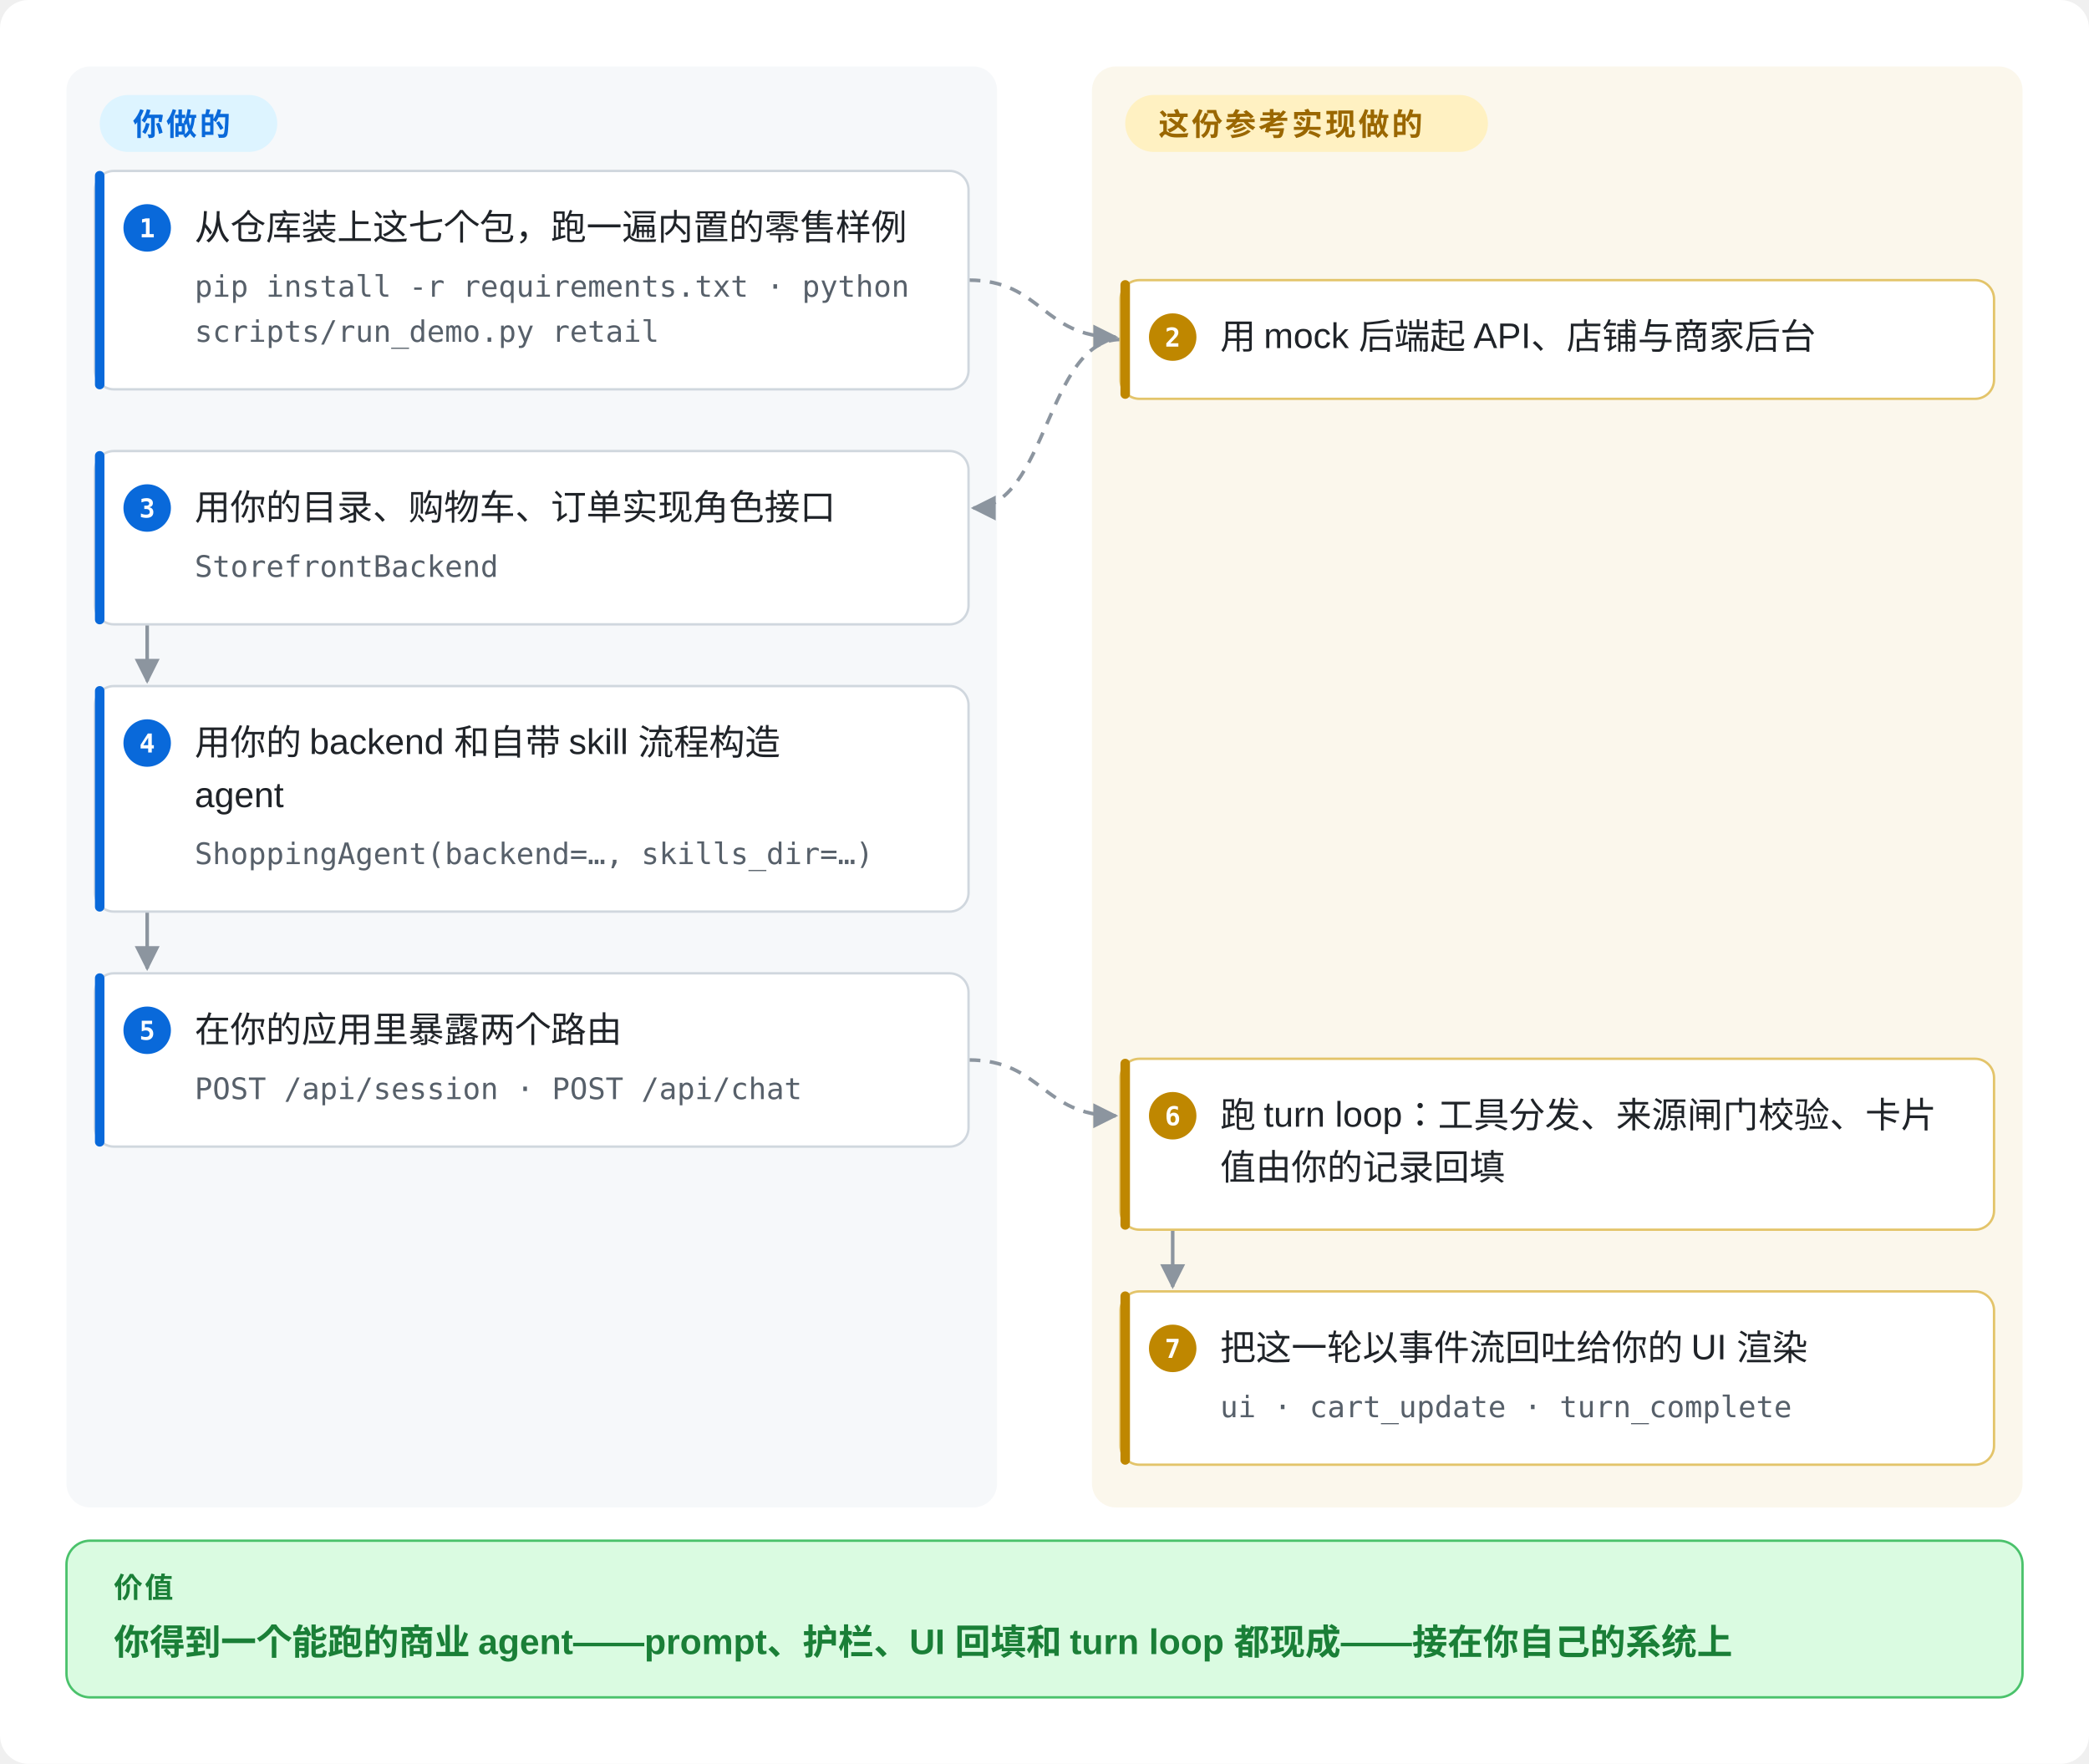
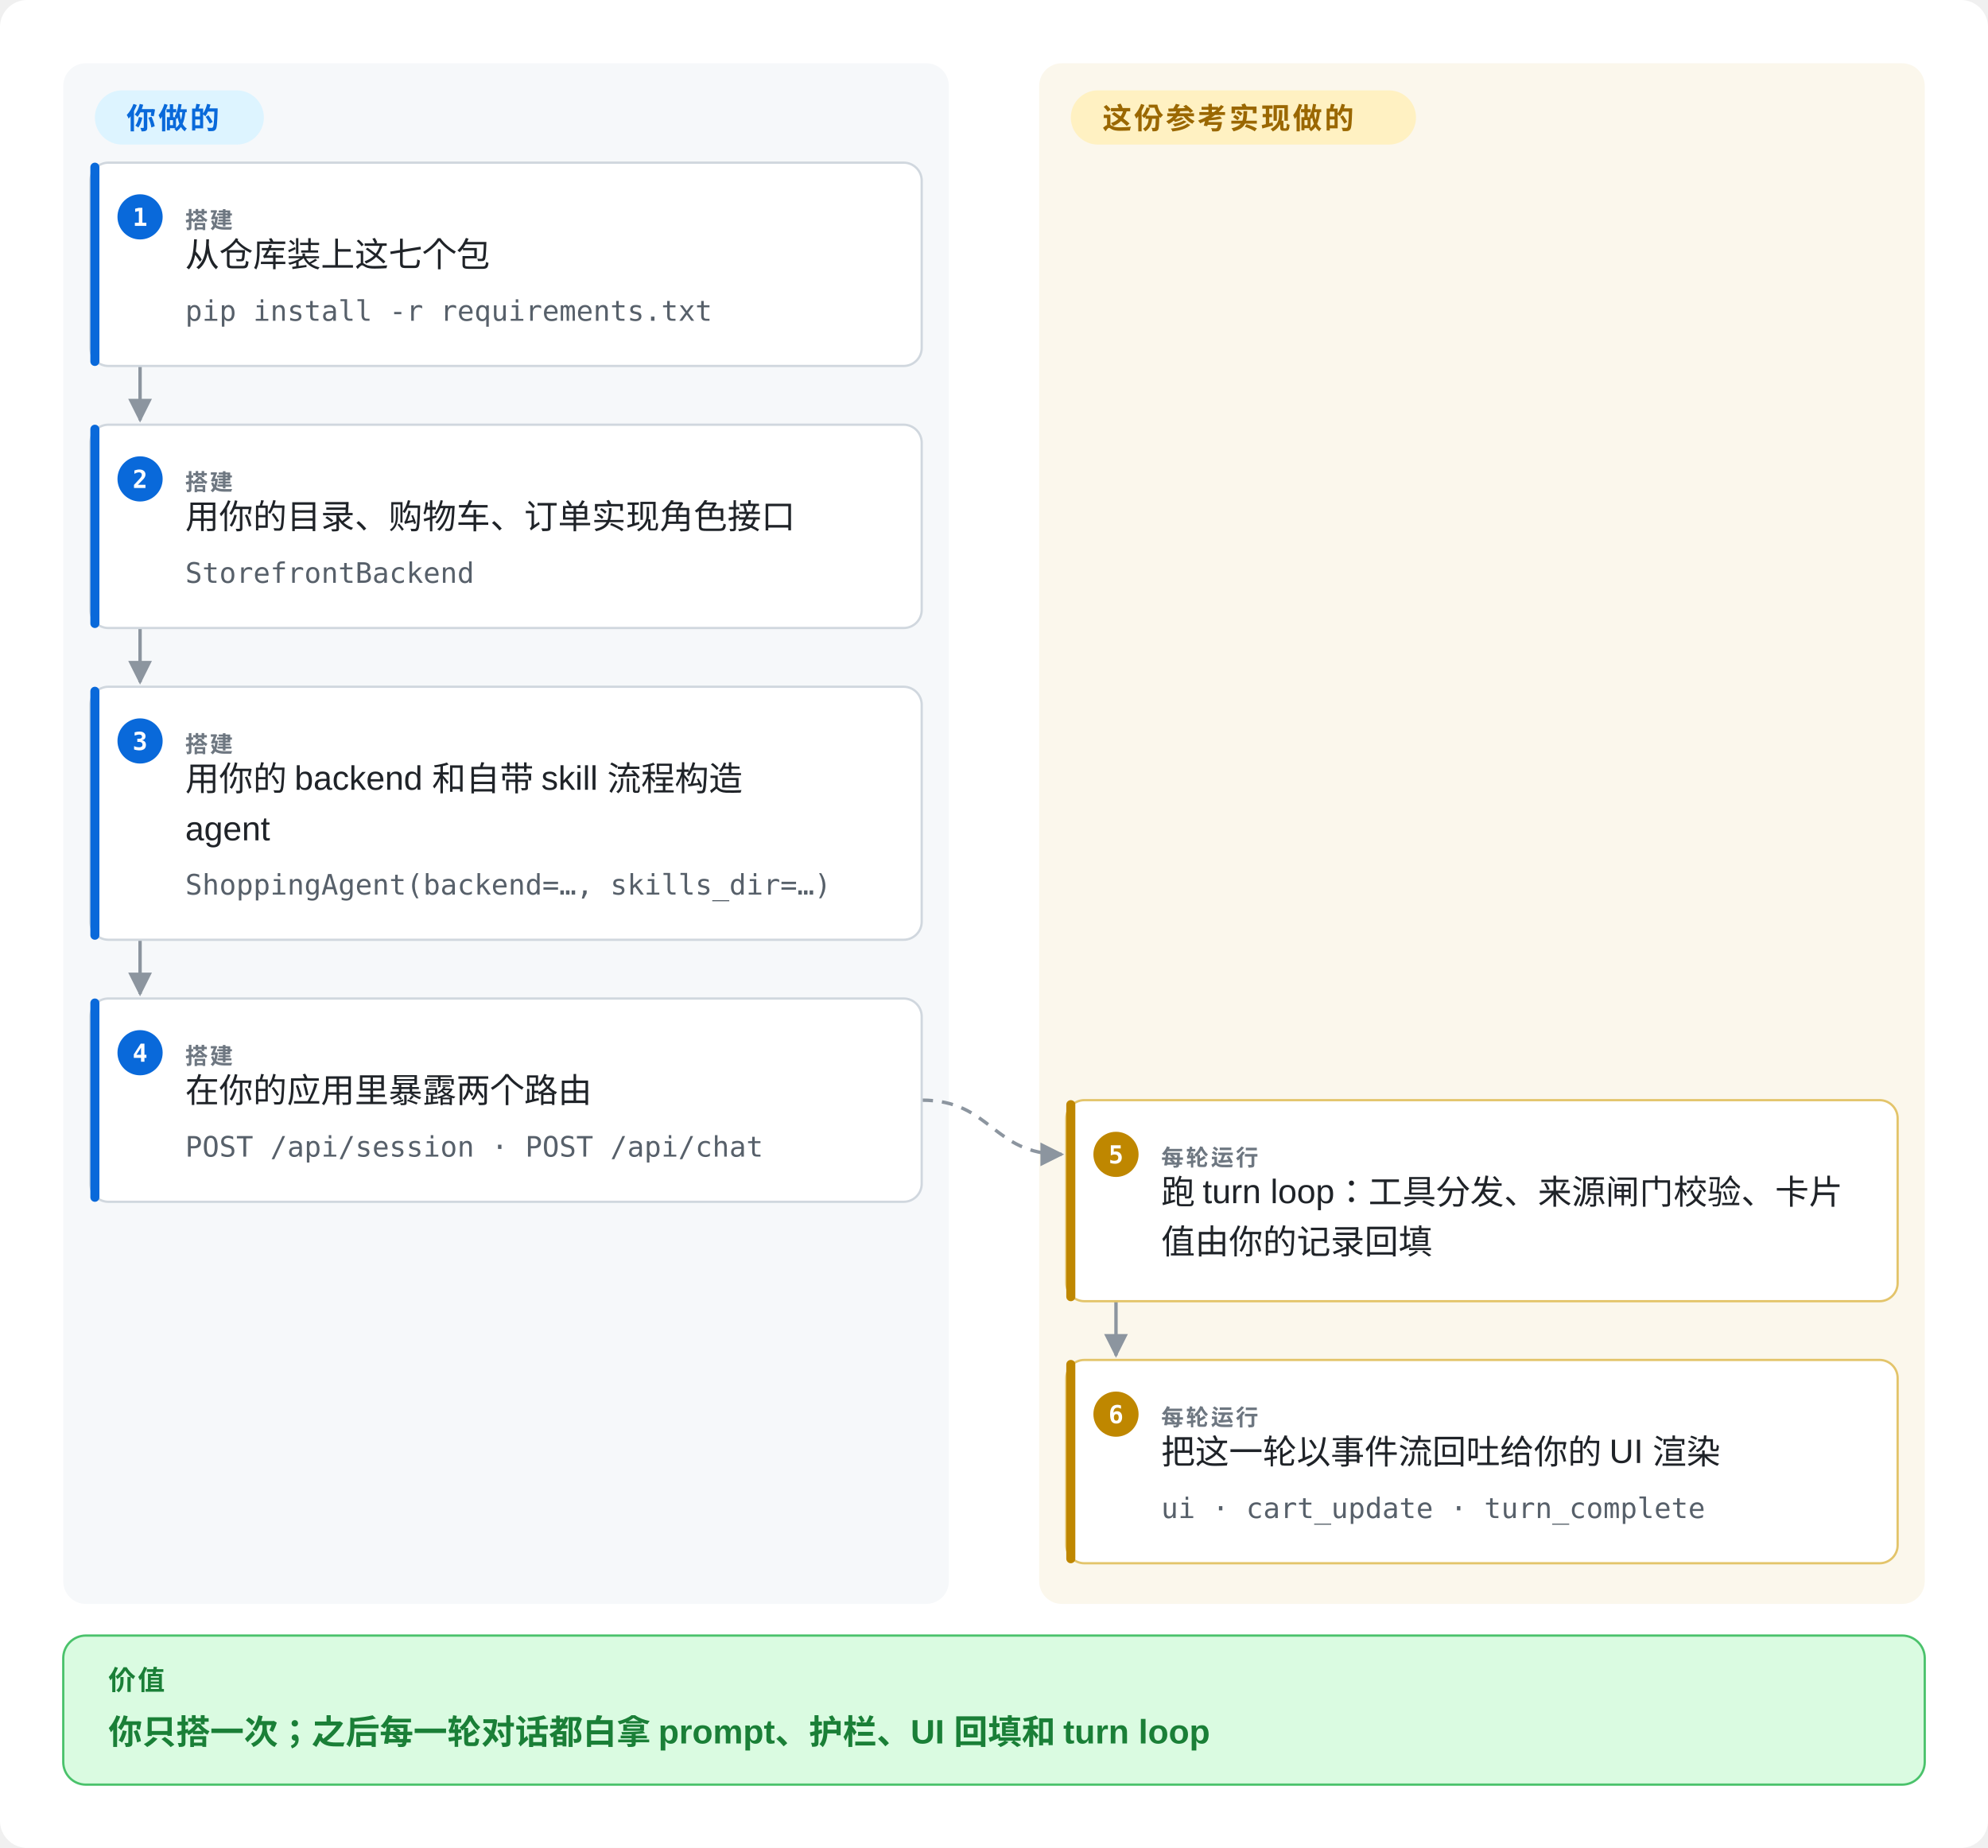
- <svg xmlns="http://www.w3.org/2000/svg" width="880" height="743" viewBox="0 0 880 743" role="img">
+ <svg xmlns="http://www.w3.org/2000/svg" width="880" height="818" viewBox="0 0 880 818" role="img">
  <style>
.bg{fill:#ffffff}.lane{fill:#f6f8fa}.laneT{fill:#fbf7ec}
.hdr{font:600 13px 'PingFang SC','Hiragino Sans GB','Microsoft YaHei','Helvetica Neue',Arial,sans-serif;letter-spacing:.08em}
.hY{fill:#0969da}.hT{fill:#9a6700}
.pillY{fill:#ddf4ff}.pillT{fill:#fff1c2}
.card{fill:#ffffff;stroke:#d0d7de;stroke-width:1}
.cardT{fill:#ffffff;stroke:#e3c46a;stroke-width:1}
.accY{fill:#0969da}.accT{fill:#bf8700}
.t{font:500 15px 'PingFang SC','Hiragino Sans GB','Microsoft YaHei','Helvetica Neue',Arial,sans-serif;fill:#1f2328}
.c{font:12.5px 'SF Mono',Menlo,Consolas,monospace;fill:#57606a}
.num{font:700 11px 'SF Mono',Menlo,Consolas,monospace;fill:#ffffff}
.edge{stroke:#8c959f;stroke-width:1.5;fill:none}
.hand{stroke:#8c959f;stroke-width:1.5;fill:none;stroke-dasharray:5 4}
.ah{fill:#8c959f}
.val{fill:#dafbe1;stroke:#4ac26b;stroke-width:1}
.valK{font:700 12px 'PingFang SC','Hiragino Sans GB','Microsoft YaHei','Helvetica Neue',Arial,sans-serif;fill:#1a7f37;letter-spacing:.08em}
.valT{font:600 15px 'PingFang SC','Hiragino Sans GB','Microsoft YaHei','Helvetica Neue',Arial,sans-serif;fill:#1a7f37}
@media (prefers-color-scheme: dark){
.bg{fill:#0d1117}.lane{fill:#161b22}.laneT{fill:#1c1a14}
.hY{fill:#58a6ff}.hT{fill:#d4a72c}.pillY{fill:#0c2d6b}.pillT{fill:#3b2e0a}
.card{fill:#0d1117;stroke:#30363d}.cardT{fill:#0d1117;stroke:#6e5a1f}
.accY{fill:#1f6feb}.accT{fill:#9e6a03}
.t{fill:#e6edf3}.c{fill:#8b949e}
.edge,.hand{stroke:#6e7681}.ah{fill:#6e7681}
.val{fill:#0f2d1a;stroke:#2ea043}.valK,.valT{fill:#3fb950}
}
+ 
+ .ph{font:600 10px 'PingFang SC','Hiragino Sans GB','Microsoft YaHei','Helvetica Neue',Arial,sans-serif;fill:#6e7781;letter-spacing:.1em}
+ @media (prefers-color-scheme: dark){.ph{fill:#8b949e}}
</style>
  <defs>
    <marker id="a" viewBox="0 0 10 10" refX="9" refY="5" markerWidth="7" markerHeight="7" orient="auto-start-reverse">
      <path class="ah" d="M0,0 L10,5 L0,10 z" />
    </marker>
  </defs>
-   <rect class="bg" width="880" height="743" rx="12" />
-   <rect class="lane" x="28" y="28" width="392" height="607" rx="10" />
+   <rect class="bg" width="880" height="818" rx="12" />
+   <rect class="lane" x="28" y="28" width="392" height="682" rx="10" />
  <rect class="pillY" x="42" y="40" width="74.8" height="24" rx="12" />
  <text class="hdr hY" x="56" y="57">你做的</text>
-   <rect class="laneT" x="460" y="28" width="392" height="607" rx="10" />
+   <rect class="laneT" x="460" y="28" width="392" height="682" rx="10" />
  <rect class="pillT" x="474" y="40" width="152.8" height="24" rx="12" />
  <text class="hdr hT" x="488" y="57">这份参考实现做的</text>
-   <path class="hand" d="M408,118.0 C439.0,118.0 439.0,142 470,142" marker-end="url(#a)" />
-   <path class="hand" d="M472,143.0 C441.0,143.0 441.0,214 410,214" marker-end="url(#a)" />
-   <path class="edge" d="M62,263 L62,287" marker-end="url(#a)" />
-   <path class="edge" d="M62,384 L62,408" marker-end="url(#a)" />
-   <path class="hand" d="M408,446.5 C439.0,446.5 439.0,470 470,470" marker-end="url(#a)" />
-   <path class="edge" d="M494,518 L494,542" marker-end="url(#a)" />
-   <rect class="card" x="40" y="72" width="368" height="92" rx="8" />
-   <rect class="accY" x="40" y="72" width="4" height="92" rx="2" />
+   <path class="edge" d="M62,162 L62,186" marker-end="url(#a)" />
+   <path class="edge" d="M62,278 L62,302" marker-end="url(#a)" />
+   <path class="edge" d="M62,416 L62,440" marker-end="url(#a)" />
+   <path class="hand" d="M408,487.0 C439.0,487.0 439.0,511 470,511" marker-end="url(#a)" />
+   <path class="edge" d="M494,576 L494,600" marker-end="url(#a)" />
+   <rect class="card" x="40" y="72" width="368" height="90" rx="8" />
+   <rect class="accY" x="40" y="72" width="4" height="90" rx="2" />
  <circle class="accY" cx="62" cy="96" r="10" />
  <text class="num" x="62" y="100" text-anchor="middle">1</text>
-   <text class="t" x="82" y="101">从仓库装上这七个包，跑一遍内置的零售样例</text>
-   <text class="c" x="82" y="125">pip install -r requirements.txt · python</text>
-   <text class="c" x="82" y="144">scripts/run_demo.py retail</text>
-   <rect class="cardT" x="472" y="118" width="368" height="50" rx="8" />
-   <rect class="accT" x="472" y="118" width="4" height="50" rx="2" />
-   <circle class="accT" cx="494" cy="142" r="10" />
-   <text class="num" x="494" y="146" text-anchor="middle">2</text>
-   <text class="t" x="514" y="147">用 mock 后端起 API、店铺与商家后台</text>
-   <rect class="card" x="40" y="190" width="368" height="73" rx="8" />
-   <rect class="accY" x="40" y="190" width="4" height="73" rx="2" />
-   <circle class="accY" cx="62" cy="214" r="10" />
-   <text class="num" x="62" y="218" text-anchor="middle">3</text>
-   <text class="t" x="82" y="219">用你的目录、购物车、订单实现角色接口</text>
-   <text class="c" x="82" y="243">StorefrontBackend</text>
-   <rect class="card" x="40" y="289" width="368" height="95" rx="8" />
-   <rect class="accY" x="40" y="289" width="4" height="95" rx="2" />
-   <circle class="accY" cx="62" cy="313" r="10" />
-   <text class="num" x="62" y="317" text-anchor="middle">4</text>
-   <text class="t" x="82" y="318">用你的 backend 和自带 skill 流程构造</text>
-   <text class="t" x="82" y="340">agent</text>
-   <text class="c" x="82" y="364">ShoppingAgent(backend=…, skills_dir=…)</text>
-   <rect class="card" x="40" y="410" width="368" height="73" rx="8" />
-   <rect class="accY" x="40" y="410" width="4" height="73" rx="2" />
-   <circle class="accY" cx="62" cy="434" r="10" />
-   <text class="num" x="62" y="438" text-anchor="middle">5</text>
-   <text class="t" x="82" y="439">在你的应用里暴露两个路由</text>
-   <text class="c" x="82" y="463">POST /api/session · POST /api/chat</text>
-   <rect class="cardT" x="472" y="446" width="368" height="72" rx="8" />
-   <rect class="accT" x="472" y="446" width="4" height="72" rx="2" />
-   <circle class="accT" cx="494" cy="470" r="10" />
-   <text class="num" x="494" y="474" text-anchor="middle">6</text>
-   <text class="t" x="514" y="475">跑 turn loop：工具分发、来源闸门校验、卡片</text>
-   <text class="t" x="514" y="497">值由你的记录回填</text>
-   <rect class="cardT" x="472" y="544" width="368" height="73" rx="8" />
-   <rect class="accT" x="472" y="544" width="4" height="73" rx="2" />
-   <circle class="accT" cx="494" cy="568" r="10" />
-   <text class="num" x="494" y="572" text-anchor="middle">7</text>
-   <text class="t" x="514" y="573">把这一轮以事件流回吐给你的 UI 渲染</text>
-   <text class="c" x="514" y="597">ui · cart_update · turn_complete</text>
-   <rect class="val" x="28" y="649" width="824" height="66" rx="10" />
-   <text class="valK" x="48" y="673">价值</text>
-   <text class="valT" x="48" y="697">你得到一个能跑的商业 agent——prompt、护栏、UI 回填和 turn loop 都现成——接在你自己的系统上</text>
+   <text class="ph" x="82" y="101">搭建</text>
+   <text class="t" x="82" y="118">从仓库装上这七个包</text>
+   <text class="c" x="82" y="142">pip install -r requirements.txt</text>
+   <rect class="card" x="40" y="188" width="368" height="90" rx="8" />
+   <rect class="accY" x="40" y="188" width="4" height="90" rx="2" />
+   <circle class="accY" cx="62" cy="212" r="10" />
+   <text class="num" x="62" y="216" text-anchor="middle">2</text>
+   <text class="ph" x="82" y="217">搭建</text>
+   <text class="t" x="82" y="234">用你的目录、购物车、订单实现角色接口</text>
+   <text class="c" x="82" y="258">StorefrontBackend</text>
+   <rect class="card" x="40" y="304" width="368" height="112" rx="8" />
+   <rect class="accY" x="40" y="304" width="4" height="112" rx="2" />
+   <circle class="accY" cx="62" cy="328" r="10" />
+   <text class="num" x="62" y="332" text-anchor="middle">3</text>
+   <text class="ph" x="82" y="333">搭建</text>
+   <text class="t" x="82" y="350">用你的 backend 和自带 skill 流程构造</text>
+   <text class="t" x="82" y="372">agent</text>
+   <text class="c" x="82" y="396">ShoppingAgent(backend=…, skills_dir=…)</text>
+   <rect class="card" x="40" y="442" width="368" height="90" rx="8" />
+   <rect class="accY" x="40" y="442" width="4" height="90" rx="2" />
+   <circle class="accY" cx="62" cy="466" r="10" />
+   <text class="num" x="62" y="470" text-anchor="middle">4</text>
+   <text class="ph" x="82" y="471">搭建</text>
+   <text class="t" x="82" y="488">在你的应用里暴露两个路由</text>
+   <text class="c" x="82" y="512">POST /api/session · POST /api/chat</text>
+   <rect class="cardT" x="472" y="487" width="368" height="89" rx="8" />
+   <rect class="accT" x="472" y="487" width="4" height="89" rx="2" />
+   <circle class="accT" cx="494" cy="511" r="10" />
+   <text class="num" x="494" y="515" text-anchor="middle">5</text>
+   <text class="ph" x="514" y="516">每轮运行</text>
+   <text class="t" x="514" y="533">跑 turn loop：工具分发、来源闸门校验、卡片</text>
+   <text class="t" x="514" y="555">值由你的记录回填</text>
+   <rect class="cardT" x="472" y="602" width="368" height="90" rx="8" />
+   <rect class="accT" x="472" y="602" width="4" height="90" rx="2" />
+   <circle class="accT" cx="494" cy="626" r="10" />
+   <text class="num" x="494" y="630" text-anchor="middle">6</text>
+   <text class="ph" x="514" y="631">每轮运行</text>
+   <text class="t" x="514" y="648">把这一轮以事件流回吐给你的 UI 渲染</text>
+   <text class="c" x="514" y="672">ui · cart_update · turn_complete</text>
+   <rect class="val" x="28" y="724" width="824" height="66" rx="10" />
+   <text class="valK" x="48" y="748">价值</text>
+   <text class="valT" x="48" y="772">你只搭一次；之后每一轮对话都白拿 prompt、护栏、UI 回填和 turn loop</text>
</svg>
